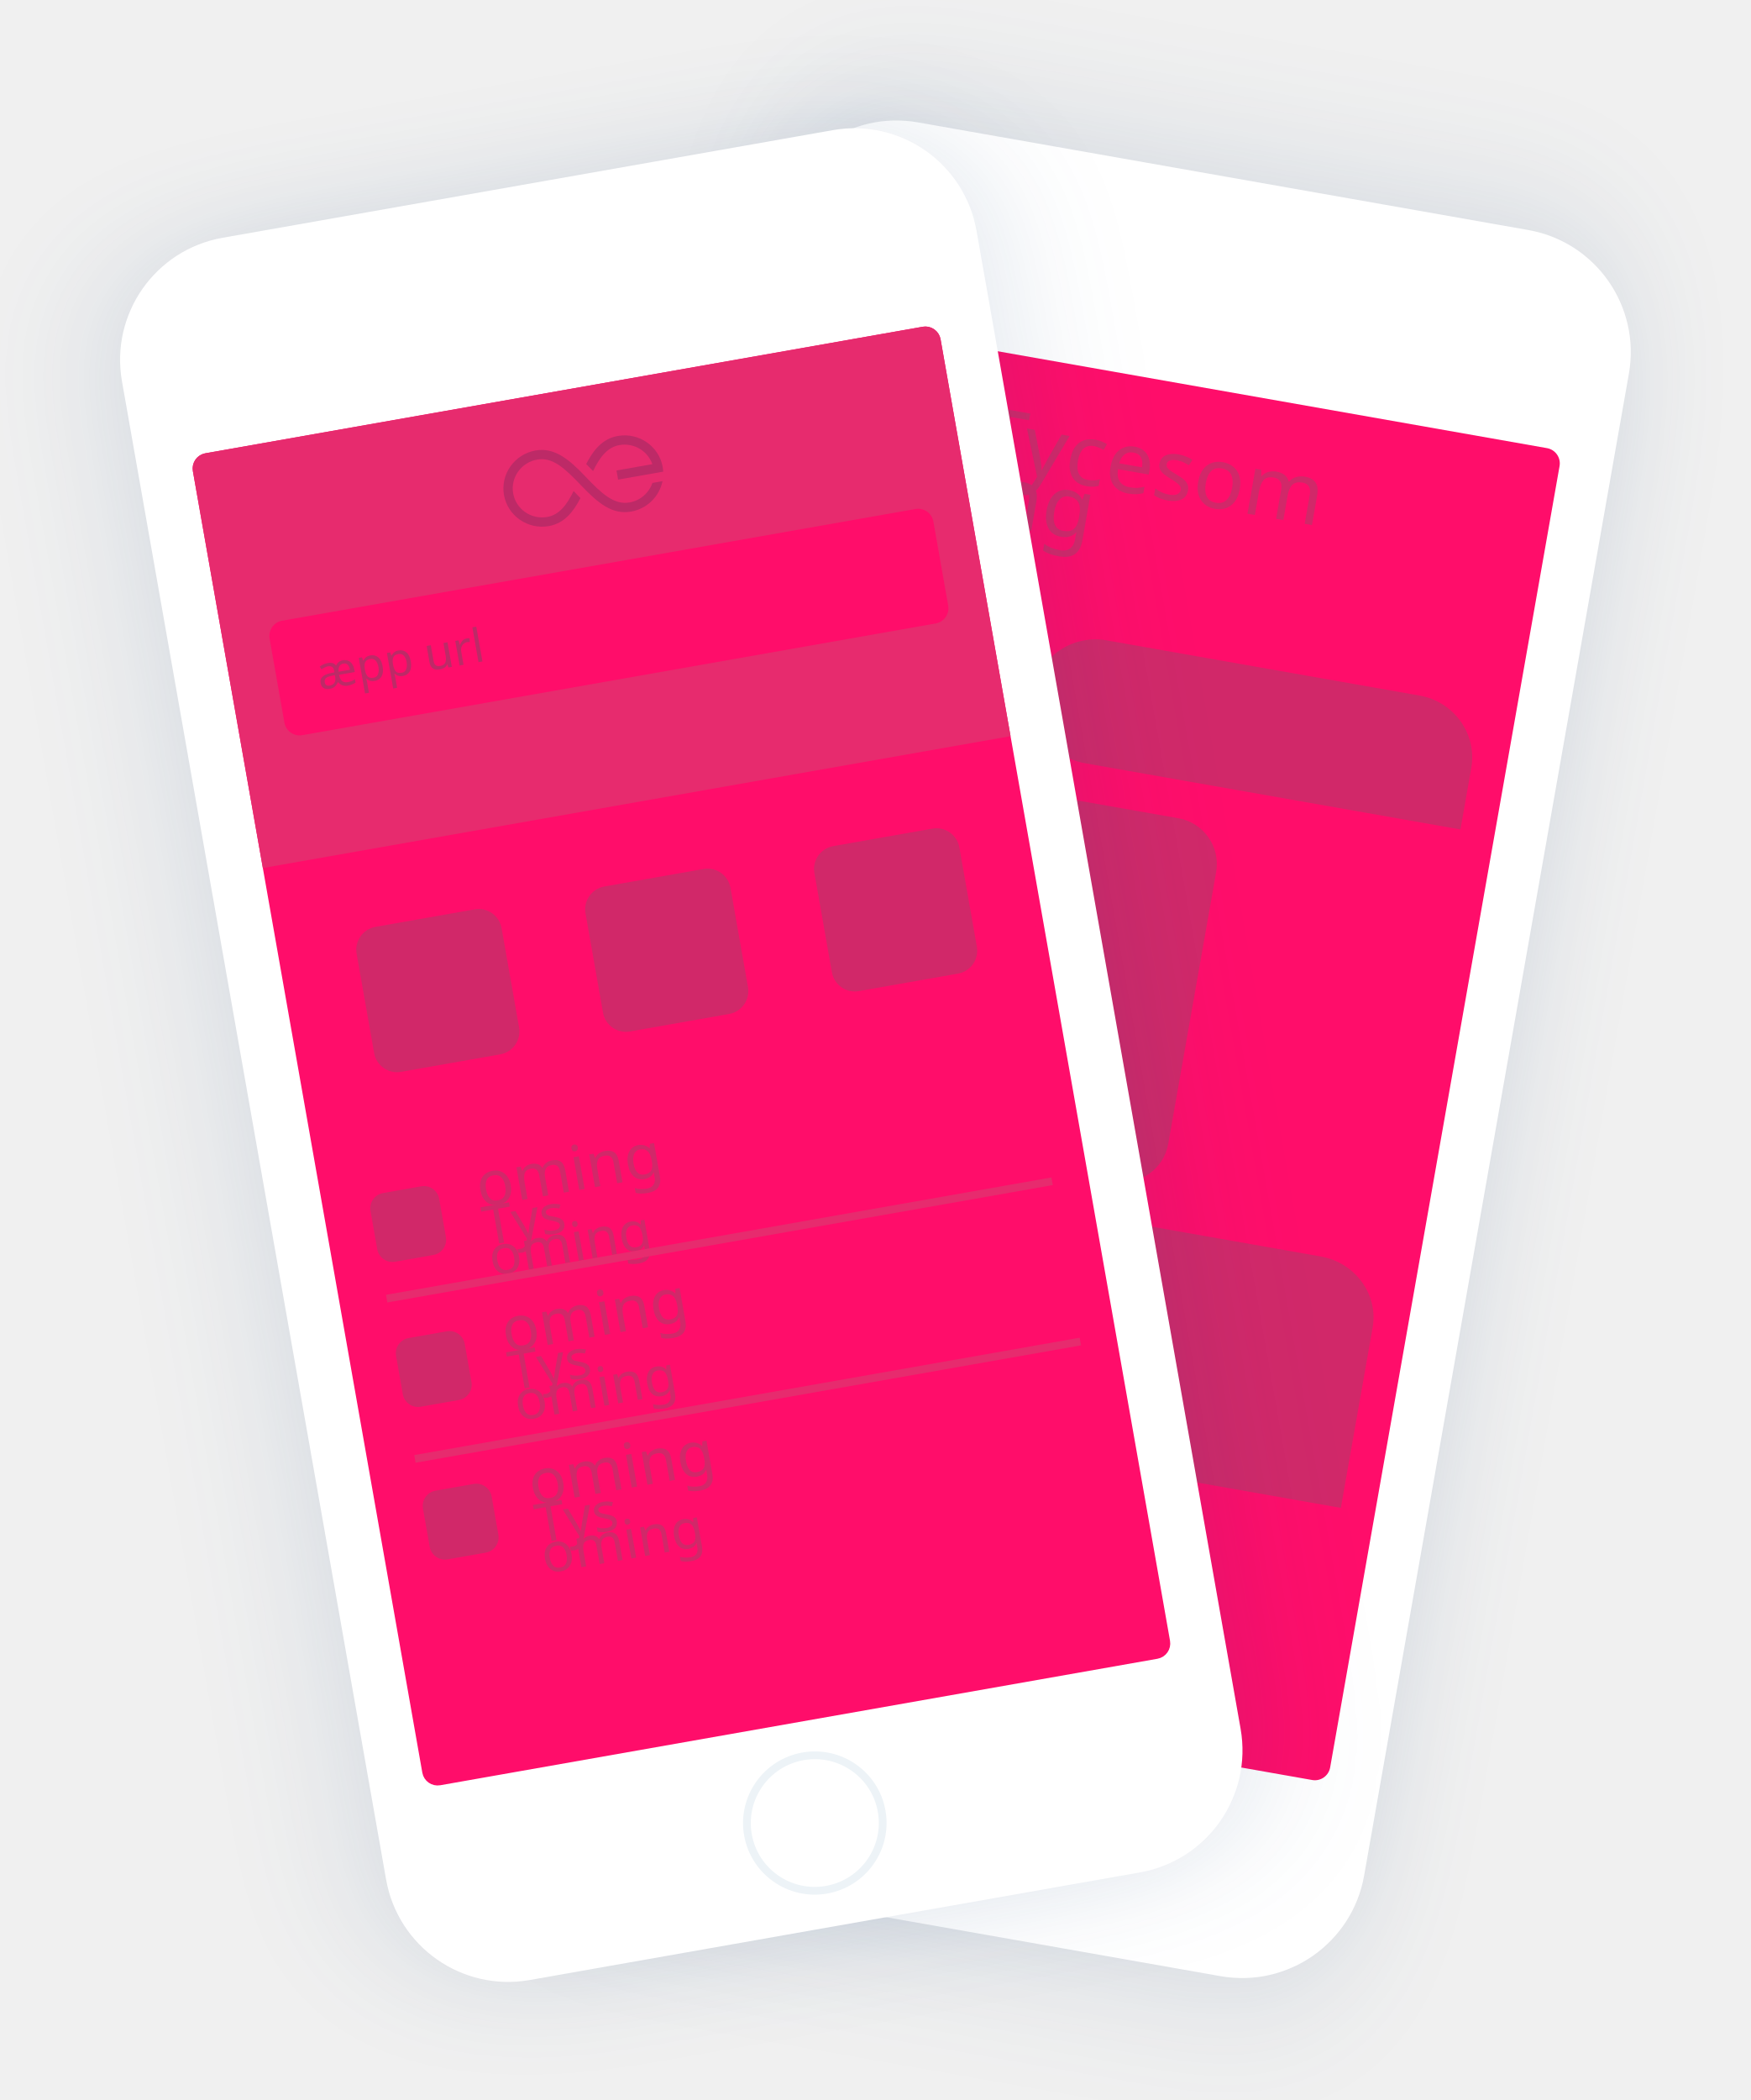
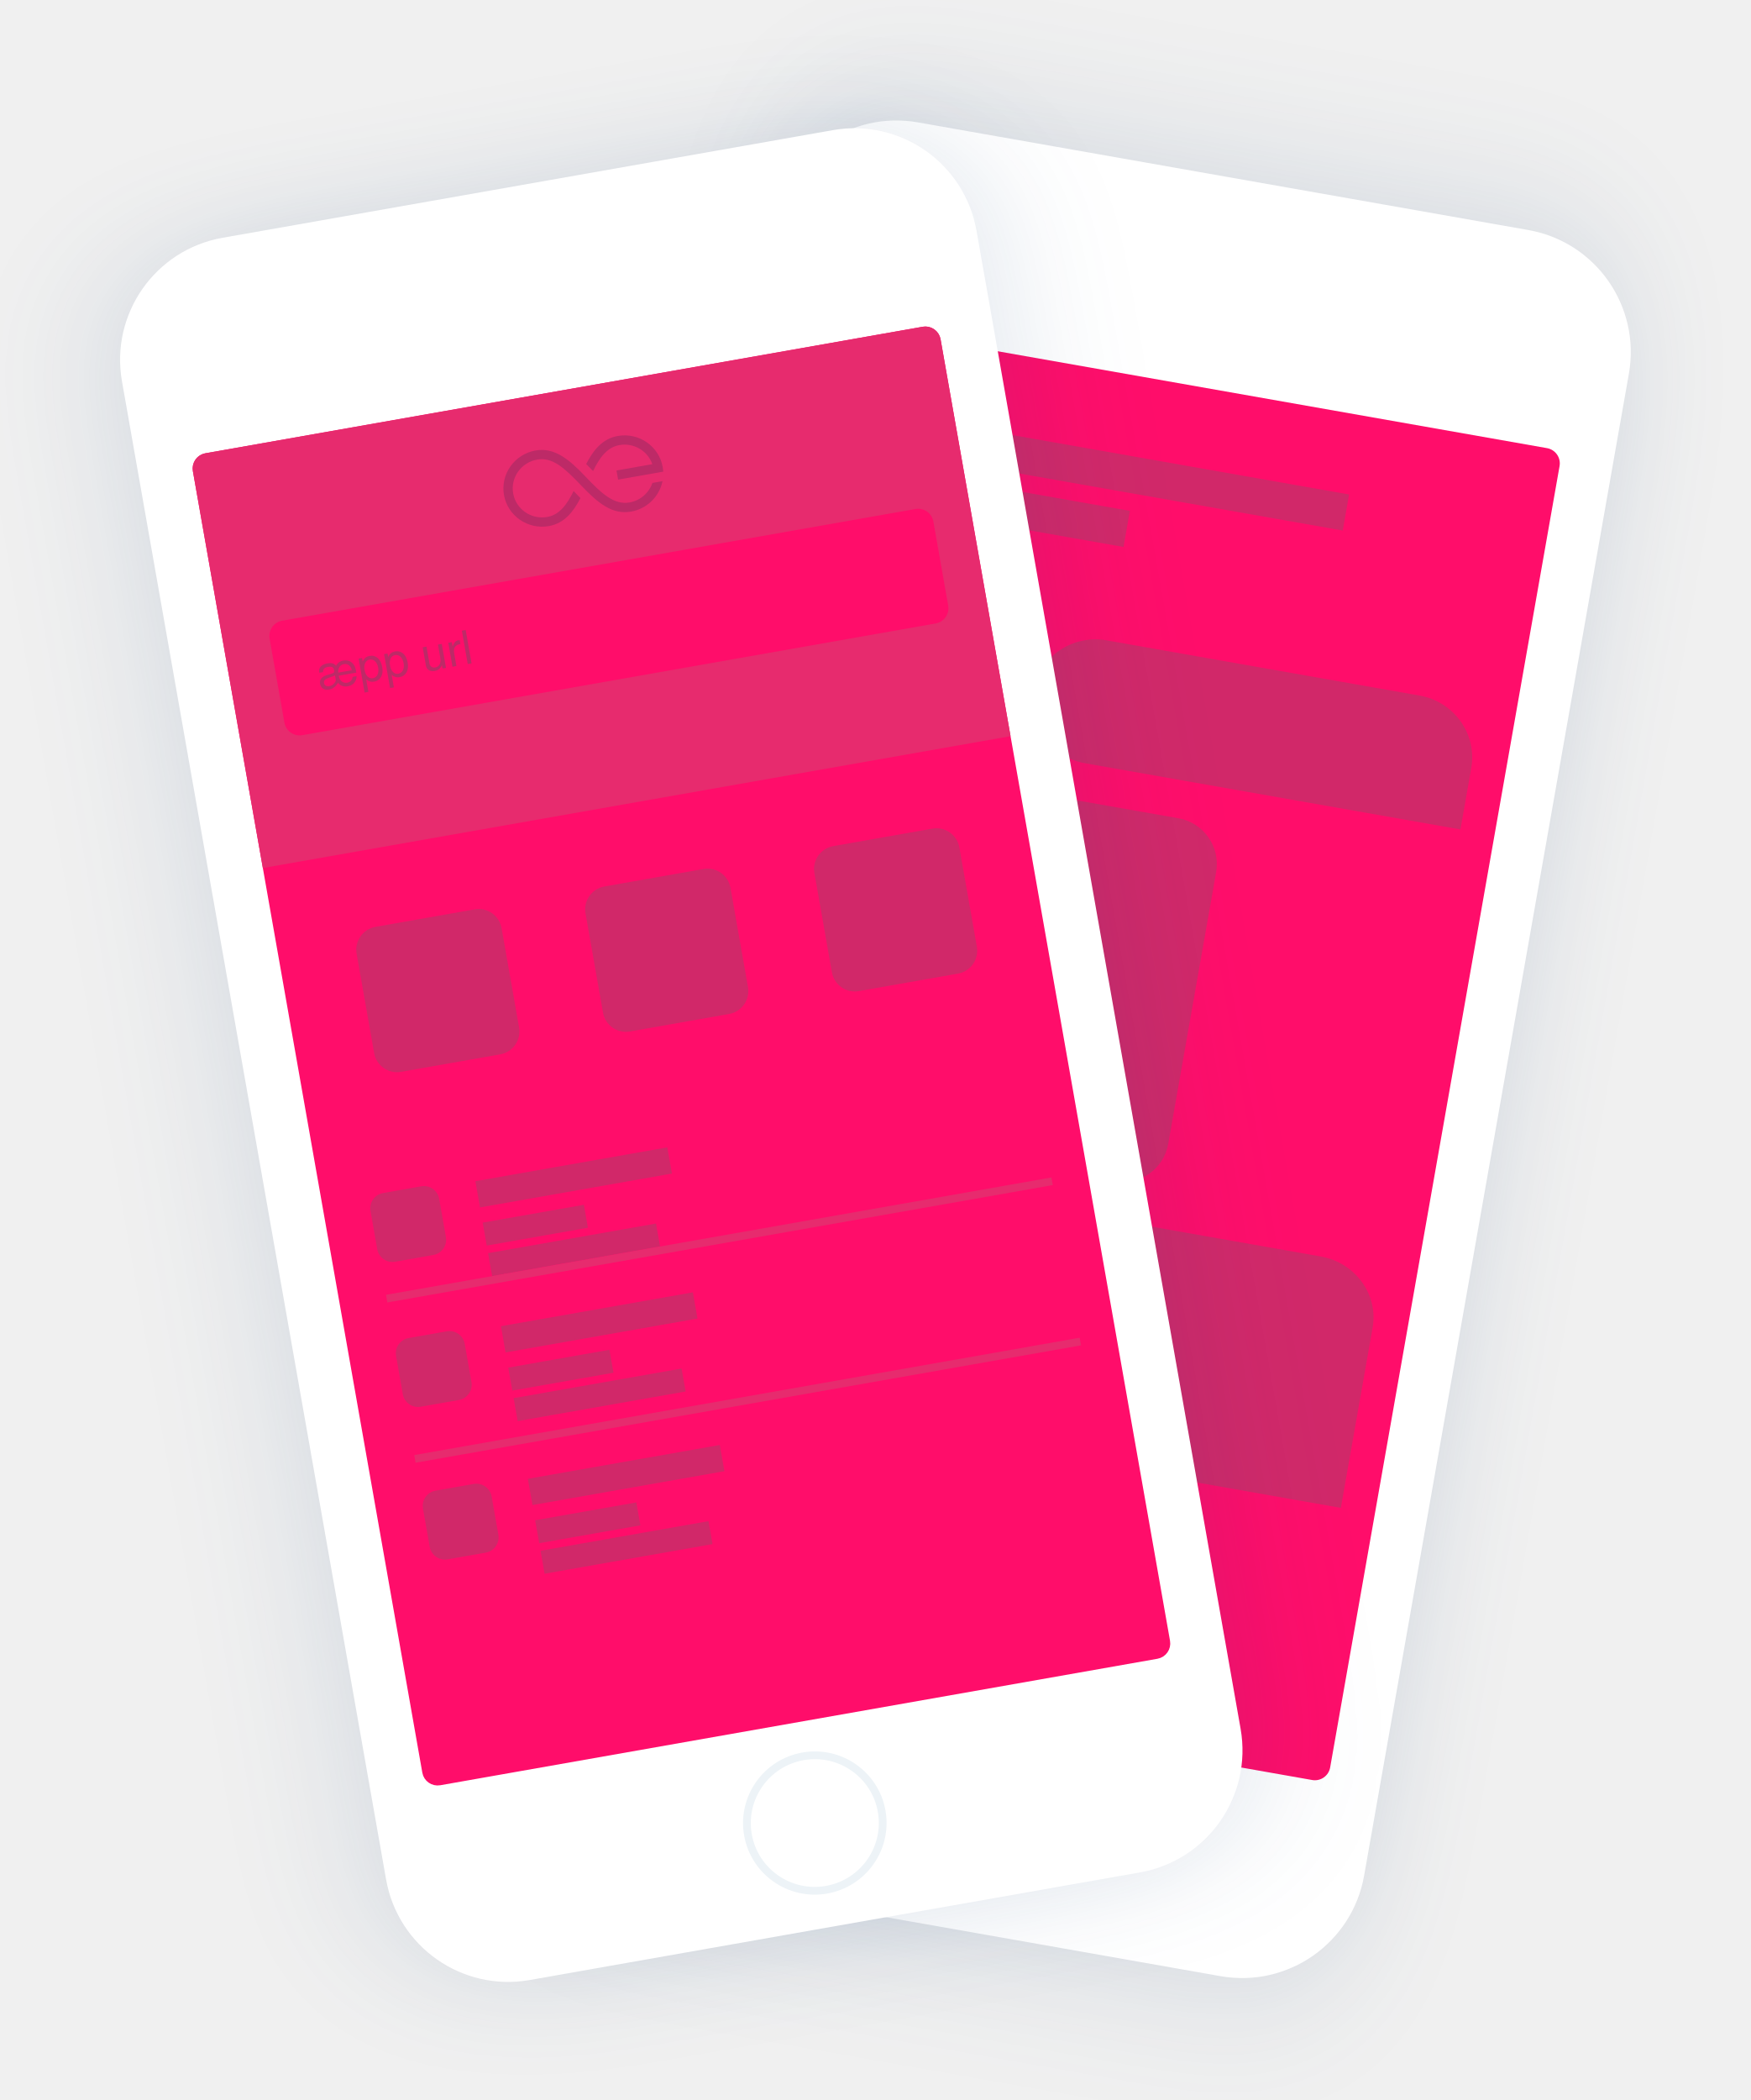
- <svg xmlns="http://www.w3.org/2000/svg" xmlns:xlink="http://www.w3.org/1999/xlink" width="226" height="271" viewBox="0 0 226 271">
+ <svg xmlns="http://www.w3.org/2000/svg" xmlns:xlink="http://www.w3.org/1999/xlink" viewBox="0 0 226 271" version="1.1">
  <defs>
-     <path id="b" d="M16 0h80c8.837 0 16 7.163 16 16v196.81c0 8.836-7.163 16-16 16H16c-8.837 0-16-7.164-16-16V16C0 7.163 7.163 0 16 0z" />
-     <filter id="a" width="142.9%" height="121%" x="-21.4%" y="-10.5%" filterUnits="objectBoundingBox">
-       <feOffset in="SourceAlpha" result="shadowOffsetOuter1" />
-       <feGaussianBlur in="shadowOffsetOuter1" result="shadowBlurOuter1" stdDeviation="8" />
-       <feColorMatrix in="shadowBlurOuter1" values="0 0 0 0 0.106 0 0 0 0 0.267 0 0 0 0 0.475 0 0 0 0.15 0" />
+     <path d="M16,0 L96,0 C104.837,6.22518934e-15 112,7.163 112,16 L112,212.81 C112,221.646 104.837,228.81 96,228.81 L16,228.81 C7.163,228.81 1.082166e-15,221.646 0,212.81 L0,16 C-1.082166e-15,7.163 7.163,1.623249e-15 16,0 Z" id="path-1" />
+     <filter x="-21.4%" y="-10.5%" width="142.9%" height="121.0%" filterUnits="objectBoundingBox" id="filter-2">
+       <feOffset dx="0" dy="0" in="SourceAlpha" result="shadowOffsetOuter1" />
+       <feGaussianBlur stdDeviation="8" in="shadowOffsetOuter1" result="shadowBlurOuter1" />
+       <feColorMatrix values="0 0 0 0 0.106   0 0 0 0 0.267   0 0 0 0 0.475  0 0 0 0.15 0" type="matrix" in="shadowBlurOuter1" />
    </filter>
-     <rect id="d" width="112" height="228.302" rx="16" />
-     <filter id="c" width="142.9%" height="121%" x="-21.4%" y="-10.5%" filterUnits="objectBoundingBox">
-       <feOffset in="SourceAlpha" result="shadowOffsetOuter1" />
-       <feGaussianBlur in="shadowOffsetOuter1" result="shadowBlurOuter1" stdDeviation="8" />
-       <feColorMatrix in="shadowBlurOuter1" values="0 0 0 0 0.106 0 0 0 0 0.267 0 0 0 0 0.475 0 0 0 0.15 0" />
+     <rect id="path-3" x="0" y="0" width="112" height="228.302" rx="16" />
+     <filter x="-21.4%" y="-10.5%" width="142.9%" height="121.0%" filterUnits="objectBoundingBox" id="filter-4">
+       <feOffset dx="0" dy="0" in="SourceAlpha" result="shadowOffsetOuter1" />
+       <feGaussianBlur stdDeviation="8" in="shadowOffsetOuter1" result="shadowBlurOuter1" />
+       <feColorMatrix values="0 0 0 0 0.106   0 0 0 0 0.267   0 0 0 0 0.475  0 0 0 0.15 0" type="matrix" in="shadowBlurOuter1" />
    </filter>
  </defs>
-   <g fill="none" fill-rule="evenodd">
-     <path fill="#D8D8D8" stroke="#979797" d="M139.32 94.608l5.22.92-.173.985-5.22-.92z" />
-     <g transform="rotate(10 -23.016 593.632)">
-       <use fill="#000" filter="url(#a)" xlink:href="#b" />
-       <use fill="#FFF" xlink:href="#b" />
-     </g>
-     <path fill="#FF0D6A" d="M106.856 41.463l92.826 16.368a2 2 0 0 1 1.622 2.317l-29.612 167.937a2 2 0 0 1-2.317 1.622L76.55 213.34a2 2 0 0 1-1.623-2.316L104.54 43.086a2 2 0 0 1 2.317-1.623z" />
-     <path fill="#D12869" d="M91.838 185.95l44.71 7.884a6 6 0 0 1 4.867 6.95l-.712 4.039a6 6 0 0 1-6.95 4.867l-50.62-8.926 1.754-9.947a6 6 0 0 1 6.951-4.866zM107.397 97.712l44.71 7.883a6 6 0 0 1 4.867 6.951l-6.182 35.06a6 6 0 0 1-6.95 4.866l-50.62-8.925 7.224-40.968a6 6 0 0 1 6.95-4.867zM170.467 162.143c4.46.786 7.463 4.896 6.708 9.179l-4.103 23.266-48.452-8.544c-4.46-.786-7.463-4.896-6.708-9.179l2.735-15.51c.755-4.284 4.983-7.118 9.443-6.332l40.377 7.12zM183.23 89.76c4.46.786 7.45 4.972 6.678 9.35l-1.398 7.929-48.453-8.544c-4.46-.786-7.45-4.973-6.677-9.352.772-4.378 5.013-7.29 9.473-6.503l40.377 7.12z" />
-     <g fill="#D12869" transform="rotate(10 -213.34 649.541)">
-       <circle cx="7" cy="7" r="7" />
-       <text font-family="BLOKKNeue-Regular, BLOKK Neue" font-size="11">
-         <tspan x="18.2" y="10.15">Tycesom</tspan>
-         <tspan x="18.2" y="17.15">ing</tspan>
-       </text>
-     </g>
-     <g>
-       <g transform="rotate(-10 197.73 -57.38)">
-         <use fill="#000" filter="url(#c)" xlink:href="#d" />
-         <use fill="#FFF" xlink:href="#d" />
-         <path fill="#FF0D6A" stroke="#FF0D6A" d="M9 27.5A1.5 1.5 0 0 0 7.5 29v170.543a1.5 1.5 0 0 0 1.5 1.5h94a1.5 1.5 0 0 0 1.5-1.5V29a1.5 1.5 0 0 0-1.5-1.5H9z" />
-         <g fill="#D12869" transform="translate(17 91)">
-           <rect width="19" height="19" rx="3" />
-           <rect width="19" height="19" x="30" rx="3" />
-           <rect width="19" height="19" x="60" rx="3" />
+   <g id="BaseApp-0.6.x" stroke="none" stroke-width="1" fill="none" fill-rule="evenodd">
+     <g id="v0.6.x-00.01-Onboarding" transform="translate(-75, -89)">
+       <g id="Group-10" transform="translate(87, 102)">
+         <g id="Group-5" transform="translate(126, 122.5) rotate(10) translate(-126, -122.5) translate(70, 8)">
+           <rect id="Rectangle" stroke="#979797" fill="#D8D8D8" x="50.2" y="74" width="5.3" height="1" />
+           <g id="Group-9">
+             <g id="Group-3">
+               <g id="Rectangle-10">
+                 <use fill="black" fill-opacity="1" filter="url(#filter-2)" xlink:href="#path-1" />
+                 <use fill="#FFFFFF" fill-rule="evenodd" xlink:href="#path-1" />
+               </g>
+               <path d="M9,27.3 L103.258,27.3 C104.362,27.3 105.258,28.195 105.258,29.3 L105.258,199.828 C105.258,200.932 104.362,201.828 103.258,201.828 L9,201.828 C7.895,201.828 7,200.932 7,199.828 L7,29.3 C7,28.195 7.895,27.3 9,27.3 Z" id="Rectangle-12" fill="#FF0D6A" />
+               <path d="M19.3,172.2 L64.7,172.2 C68.014,172.2 70.7,174.886 70.7,178.2 L70.7,182.3 C70.7,185.614 68.014,188.3 64.7,188.3 L13.3,188.3 L13.3,178.2 C13.3,174.886 15.986,172.2 19.3,172.2 Z" id="Rectangle" fill="#D12869" />
+               <path d="M19.3,82.6 L64.7,82.6 C68.014,82.6 70.7,85.286 70.7,88.6 L70.7,124.2 C70.7,127.514 68.014,130.2 64.7,130.2 L13.3,130.2 L13.3,88.6 C13.3,85.286 15.986,82.6 19.3,82.6 Z" id="Rectangle-Copy-2" fill="#D12869" />
+               <path d="M92.6,135.1 C97.129,135.1 100.8,138.626 100.8,142.975 L100.8,166.6 L51.6,166.6 C47.071,166.6 43.4,163.074 43.4,158.725 L43.4,142.975 C43.4,138.626 47.071,135.1 51.6,135.1 L92.6,135.1 Z" id="Rectangle-Copy-4" fill="#D12869" />
+               <path d="M92.6,61.6 C97.129,61.6 100.8,65.204 100.8,69.65 L100.8,77.7 L51.6,77.7 C47.071,77.7 43.4,74.096 43.4,69.65 C43.4,65.204 47.071,61.6 51.6,61.6 L92.6,61.6 Z" id="Rectangle-Copy-3" fill="#D12869" />
+               <g id="Group-4" transform="translate(12.6, 32.2)" fill="#D12869">
+                 <circle id="Oval-9" cx="7" cy="7" r="7" />
+                 <path d="M18.2,10.15 L18.2,5.423 L25.29,5.423 L25.29,10.15 L18.2,10.15 Z M25.075,10.15 L25.075,5.423 L32.165,5.423 L32.165,10.15 L25.075,10.15 Z M31.95,10.15 L31.95,5.423 L39.04,5.423 L39.04,10.15 L31.95,10.15 Z M38.825,10.15 L38.825,5.423 L45.915,5.423 L45.915,10.15 L38.825,10.15 Z M45.7,10.15 L45.7,5.423 L52.79,5.423 L52.79,10.15 L45.7,10.15 Z M52.575,10.15 L52.575,5.423 L59.665,5.423 L59.665,10.15 L52.575,10.15 Z M59.45,10.15 L59.45,5.423 L66.54,5.423 L66.54,10.15 L59.45,10.15 Z M18.2,17.15 L18.2,12.423 L25.29,12.423 L25.29,17.15 L18.2,17.15 Z M25.075,17.15 L25.075,12.423 L32.165,12.423 L32.165,17.15 L25.075,17.15 Z M31.95,17.15 L31.95,12.423 L39.04,12.423 L39.04,17.15 L31.95,17.15 Z" id="Tycesoming" fill-rule="nonzero" />
+               </g>
+             </g>
+           </g>
        </g>
-         <ellipse cx="55.763" cy="214.74" stroke="#EDF3F7" rx="8.763" ry="8.74" />
+         <g id="Group-7" transform="translate(76, 123.5) rotate(-10) translate(-76, -123.5) translate(20, 9)">
+           <g id="Group-3">
+             <g id="Rectangle-10">
+               <use fill="black" fill-opacity="1" filter="url(#filter-4)" xlink:href="#path-3" />
+               <use fill="#FFFFFF" fill-rule="evenodd" xlink:href="#path-3" />
+             </g>
+             <path d="M9,27.5 C8.172,27.5 7.5,28.172 7.5,29 L7.5,199.543 C7.5,200.371 8.172,201.043 9,201.043 L103,201.043 C103.828,201.043 104.5,200.371 104.5,199.543 L104.5,29 C104.5,28.172 103.828,27.5 103,27.5 L9,27.5 Z" id="Rectangle-12" stroke="#FF0D6A" fill="#FF0D6A" />
+             <g id="Group-8" transform="translate(17, 91)" fill="#D12869">
+               <rect id="Rectangle-3-Copy" x="0" y="0" width="19" height="19" rx="3" />
+               <rect id="Rectangle-3-Copy" x="30" y="0" width="19" height="19" rx="3" />
+               <rect id="Rectangle-3-Copy" x="60" y="0" width="19" height="19" rx="3" />
+             </g>
+             <ellipse id="Oval-4" stroke="#EDF3F7" cx="55.763" cy="214.74" rx="8.763" ry="8.74" />
+           </g>
+           <g id="Group-6" transform="translate(13, 124)">
+             <rect id="Rectangle-3-Copy" fill="#D12869" x="0" y="1" width="9" height="9" rx="2" />
+             <path d="M14,5 L14,1.563 L19.156,1.563 L19.156,5 L14,5 Z M19,5 L19,1.563 L24.156,1.563 L24.156,5 L19,5 Z M24,5 L24,1.563 L29.156,1.563 L29.156,5 L24,5 Z M29,5 L29,1.563 L34.156,1.563 L34.156,5 L29,5 Z M34,5 L34,1.563 L39.156,1.563 L39.156,5 L34,5 Z" id="oming" fill="#D12869" fill-rule="nonzero" />
+             <path d="M14,10 L14,6.992 L18.512,6.992 L18.512,10 L14,10 Z M18.375,10 L18.375,6.992 L22.887,6.992 L22.887,10 L18.375,10 Z M22.75,10 L22.75,6.992 L27.262,6.992 L27.262,10 L22.75,10 Z M14,14 L14,10.992 L18.512,10.992 L18.512,14 L14,14 Z M18.375,14 L18.375,10.992 L22.887,10.992 L22.887,14 L18.375,14 Z M22.75,14 L22.75,10.992 L27.262,10.992 L27.262,14 L22.75,14 Z M27.125,14 L27.125,10.992 L31.637,10.992 L31.637,14 L27.125,14 Z M31.5,14 L31.5,10.992 L36.012,10.992 L36.012,14 L31.5,14 Z" id="Tysoming" fill="#D12869" fill-rule="nonzero" />
+             <rect id="Rectangle-3-Copy" fill="#D12869" x="0" y="20" width="9" height="9" rx="2" />
+             <path d="M14,24 L14,20.563 L19.156,20.563 L19.156,24 L14,24 Z M19,24 L19,20.563 L24.156,20.563 L24.156,24 L19,24 Z M24,24 L24,20.563 L29.156,20.563 L29.156,24 L24,24 Z M29,24 L29,20.563 L34.156,20.563 L34.156,24 L29,24 Z M34,24 L34,20.563 L39.156,20.563 L39.156,24 L34,24 Z" id="oming" fill="#D12869" fill-rule="nonzero" />
+             <path d="M14,29 L14,25.992 L18.512,25.992 L18.512,29 L14,29 Z M18.375,29 L18.375,25.992 L22.887,25.992 L22.887,29 L18.375,29 Z M22.75,29 L22.75,25.992 L27.262,25.992 L27.262,29 L22.75,29 Z M14,33 L14,29.992 L18.512,29.992 L18.512,33 L14,33 Z M18.375,33 L18.375,29.992 L22.887,29.992 L22.887,33 L18.375,33 Z M22.75,33 L22.75,29.992 L27.262,29.992 L27.262,33 L22.75,33 Z M27.125,33 L27.125,29.992 L31.637,29.992 L31.637,33 L27.125,33 Z M31.5,33 L31.5,29.992 L36.012,29.992 L36.012,33 L31.5,33 Z" id="Tysoming" fill="#D12869" fill-rule="nonzero" />
+             <rect id="Rectangle-3-Copy" fill="#D12869" x="0" y="40" width="9" height="9" rx="2" />
+             <path d="M14,44 L14,40.563 L19.156,40.563 L19.156,44 L14,44 Z M19,44 L19,40.563 L24.156,40.563 L24.156,44 L19,44 Z M24,44 L24,40.563 L29.156,40.563 L29.156,44 L24,44 Z M29,44 L29,40.563 L34.156,40.563 L34.156,44 L29,44 Z M34,44 L34,40.563 L39.156,40.563 L39.156,44 L34,44 Z" id="oming" fill="#D12869" fill-rule="nonzero" />
+             <path d="M14,49 L14,45.992 L18.512,45.992 L18.512,49 L14,49 Z M18.375,49 L18.375,45.992 L22.887,45.992 L22.887,49 L18.375,49 Z M22.75,49 L22.75,45.992 L27.262,45.992 L27.262,49 L22.75,49 Z M14,53 L14,49.992 L18.512,49.992 L18.512,53 L14,53 Z M18.375,53 L18.375,49.992 L22.887,49.992 L22.887,53 L18.375,53 Z M22.75,53 L22.75,49.992 L27.262,49.992 L27.262,53 L22.75,53 Z M27.125,53 L27.125,49.992 L31.637,49.992 L31.637,53 L27.125,53 Z M31.5,53 L31.5,49.992 L36.012,49.992 L36.012,53 L31.5,53 Z" id="Tysoming" fill="#D12869" fill-rule="nonzero" />
+             <path d="M0.591,35.5 L86.807,35.5" id="Line-Copy" stroke="#E72B6E" stroke-linecap="square" />
+             <path d="M0.591,14.5 L86.807,14.5" id="Line-Copy-2" stroke="#E72B6E" stroke-linecap="square" />
+           </g>
+           <path d="M9,27 L103,27 C104.105,27 105,27.895 105,29 L105,81 L7,81 L7,29 C7,27.895 7.895,27 9,27 Z" id="Rectangle-15" fill="#E72B6E" />
+           <path d="M61.804,34.047 C59.763,34.047 58.364,35.322 57.155,36.902 L57.872,37.948 C58.979,36.433 60.156,35.241 61.804,35.241 C63.696,35.241 65.27,36.613 65.56,38.403 L60.862,38.403 L60.862,39.597 L66.777,39.597 C66.801,39.399 66.813,39.2 66.813,39 C66.813,36.269 64.566,34.047 61.804,34.047" id="Shape" fill="#BD2A67" />
+           <path d="M61.804,42.759 C59.789,42.759 58.459,41.018 56.772,38.465 C55.084,35.912 53.491,34.047 51.02,34.047 C48.258,34.047 46.01,36.269 46.01,39 C46.01,41.731 48.258,43.953 51.02,43.953 C53.057,43.953 54.455,42.682 55.662,41.106 L54.951,40.053 C53.844,41.568 52.667,42.759 51.02,42.759 C48.922,42.759 47.214,41.073 47.214,39 C47.214,36.928 48.922,35.241 51.02,35.241 C53.035,35.241 54.293,36.893 56.048,39.531 C57.804,42.168 59.333,43.953 61.804,43.953 C63.861,43.957 65.713,42.704 66.474,40.792 L65.148,40.792 C64.475,42.007 63.194,42.761 61.804,42.759" id="Shape" fill="#BD2A67" />
+           <path d="M15,50 L98,50 C99.105,50 100,50.895 100,52 L100,63 C100,64.105 99.105,65 98,65 L15,65 C13.895,65 13,64.105 13,63 L13,52 C13,50.895 13.895,50 15,50 Z" id="Rectangle-2" fill="#FF0D6A" />
+           <text id="æpp-url" font-family="Helvetica" font-size="6" font-weight="normal" fill="#BD2A67">
+             <tspan x="18.204" y="59.668">æpp url</tspan>
+           </text>
+         </g>
      </g>
-       <g transform="rotate(-10 899.894 -193.676)">
-         <rect width="9" height="9" y="1" fill="#D12869" rx="2" />
-         <text fill="#D12869" font-family="BLOKKNeue-Regular, BLOKK Neue" font-size="8">
-           <tspan x="14" y="5">oming</tspan>
-         </text>
-         <text fill="#D12869" font-family="BLOKKNeue-Regular, BLOKK Neue" font-size="7">
-           <tspan x="14" y="10">Tys </tspan>
-           <tspan x="14" y="14">oming</tspan>
-         </text>
-         <rect width="9" height="9" y="20" fill="#D12869" rx="2" />
-         <text fill="#D12869" font-family="BLOKKNeue-Regular, BLOKK Neue" font-size="8">
-           <tspan x="14" y="24">oming</tspan>
-         </text>
-         <text fill="#D12869" font-family="BLOKKNeue-Regular, BLOKK Neue" font-size="7">
-           <tspan x="14" y="29">Tys </tspan>
-           <tspan x="14" y="33">oming</tspan>
-         </text>
-         <rect width="9" height="9" y="40" fill="#D12869" rx="2" />
-         <text fill="#D12869" font-family="BLOKKNeue-Regular, BLOKK Neue" font-size="8">
-           <tspan x="14" y="44">oming</tspan>
-         </text>
-         <text fill="#D12869" font-family="BLOKKNeue-Regular, BLOKK Neue" font-size="7">
-           <tspan x="14" y="49">Tys </tspan>
-           <tspan x="14" y="53">oming</tspan>
-         </text>
-         <path stroke="#E72B6E" stroke-linecap="square" d="M.59 35.5h86.217M.59 14.5h86.217" />
-       </g>
-       <path fill="#E72B6E" d="M26.52 58.49l92.572-16.322a2 2 0 0 1 2.317 1.622l9.03 51.21-96.512 17.018-9.03-51.21a2 2 0 0 1 1.623-2.317z" />
-       <path fill="#BD2A67" d="M79.745 56.261c-2.01.355-3.166 1.853-4.082 3.62l.887.905c.828-1.684 1.78-3.062 3.402-3.348 1.864-.329 3.652.749 4.25 2.46l-4.628.817.208 1.176 5.824-1.027a4.93 4.93 0 0 0-.068-.595c-.474-2.69-3.073-4.487-5.793-4.008" />
-       <path fill="#BD2A67" d="M81.258 64.84c-1.985.35-3.596-1.132-5.701-3.354-2.106-2.221-3.999-3.781-6.432-3.352-2.72.48-4.548 3.058-4.073 5.748.474 2.69 3.073 4.487 5.793 4.008 2.006-.354 3.162-1.848 4.077-3.61l-.883-.914c-.827 1.684-1.78 3.061-3.401 3.347-2.067.365-4.04-1-4.4-3.04-.36-2.041 1.028-3.998 3.094-4.363 1.985-.35 3.51 1.058 5.697 3.351 2.187 2.293 4.003 3.785 6.436 3.356a5.017 5.017 0 0 0 4.05-3.924l-1.305.23a3.816 3.816 0 0 1-2.952 2.518" />
-       <path fill="#FF0D6A" d="M36.423 80.1l81.739-14.413a2 2 0 0 1 2.317 1.622l1.91 10.833a2 2 0 0 1-1.623 2.317L39.027 94.872a2 2 0 0 1-2.317-1.623L34.8 82.416a2 2 0 0 1 1.623-2.317z" />
-       <text fill="#BD2A67" font-family="InterUI-Regular, Inter UI" font-size="6" transform="rotate(-10 197.73 -57.38)">
-         <tspan x="18.204" y="59.668">æpp url</tspan>
-       </text>
    </g>
  </g>
</svg>
